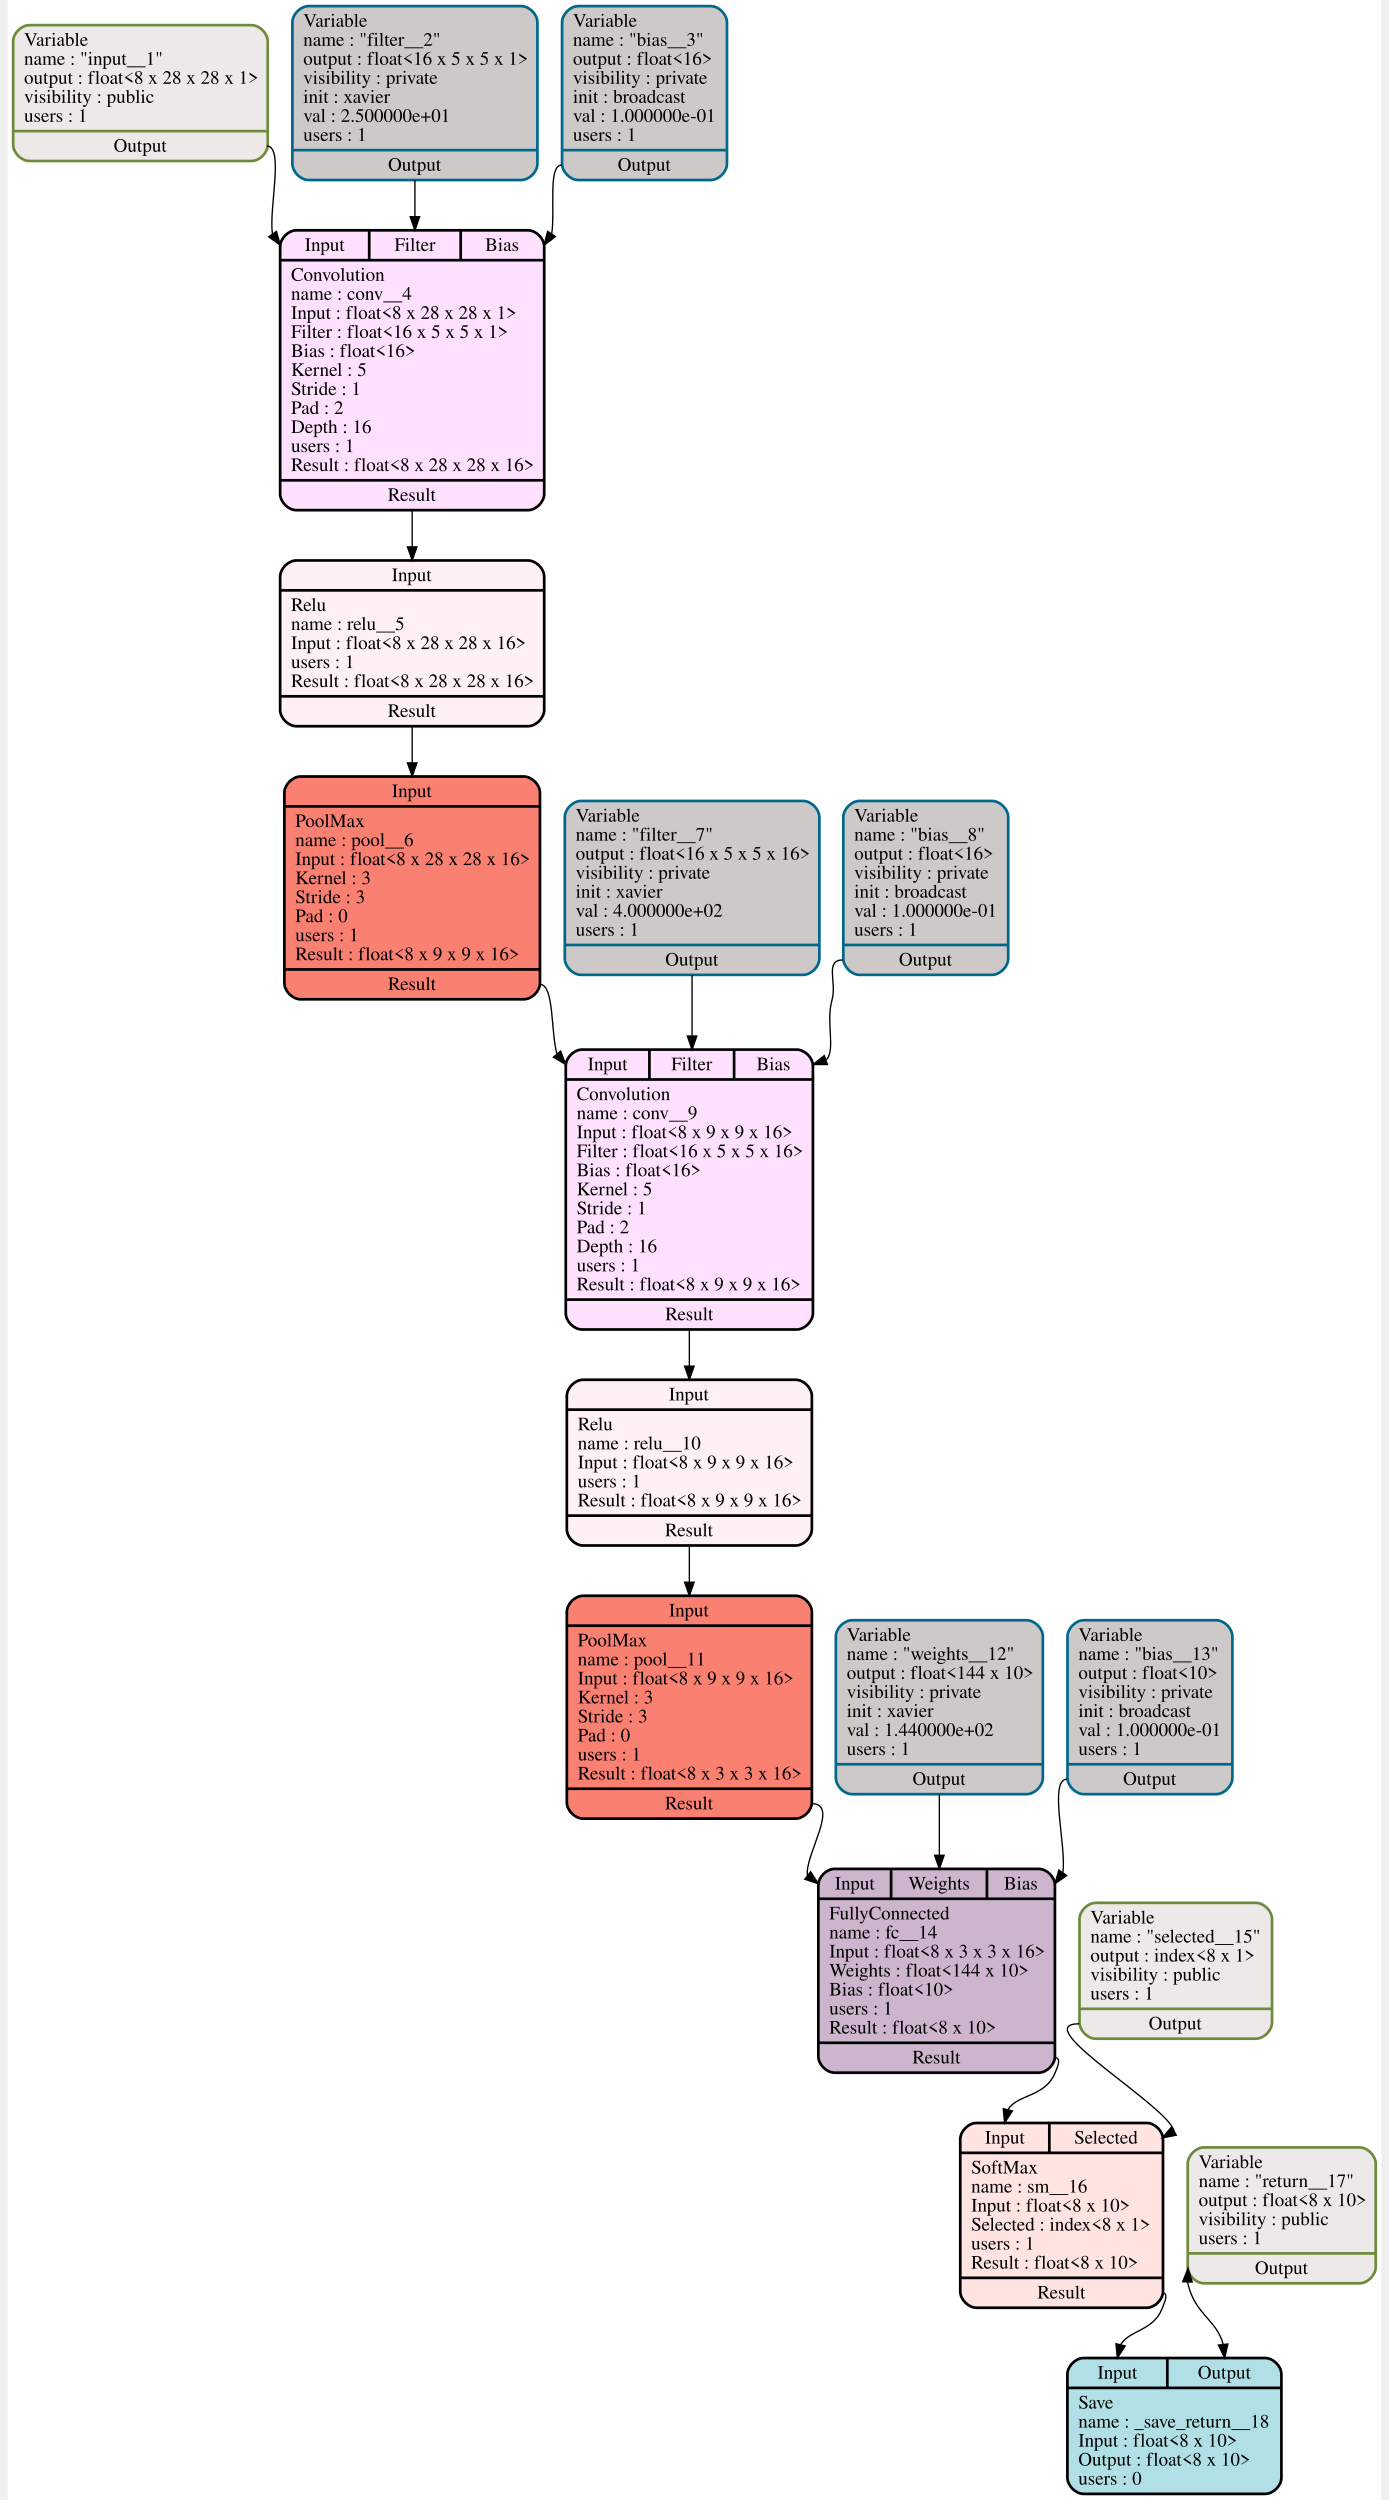
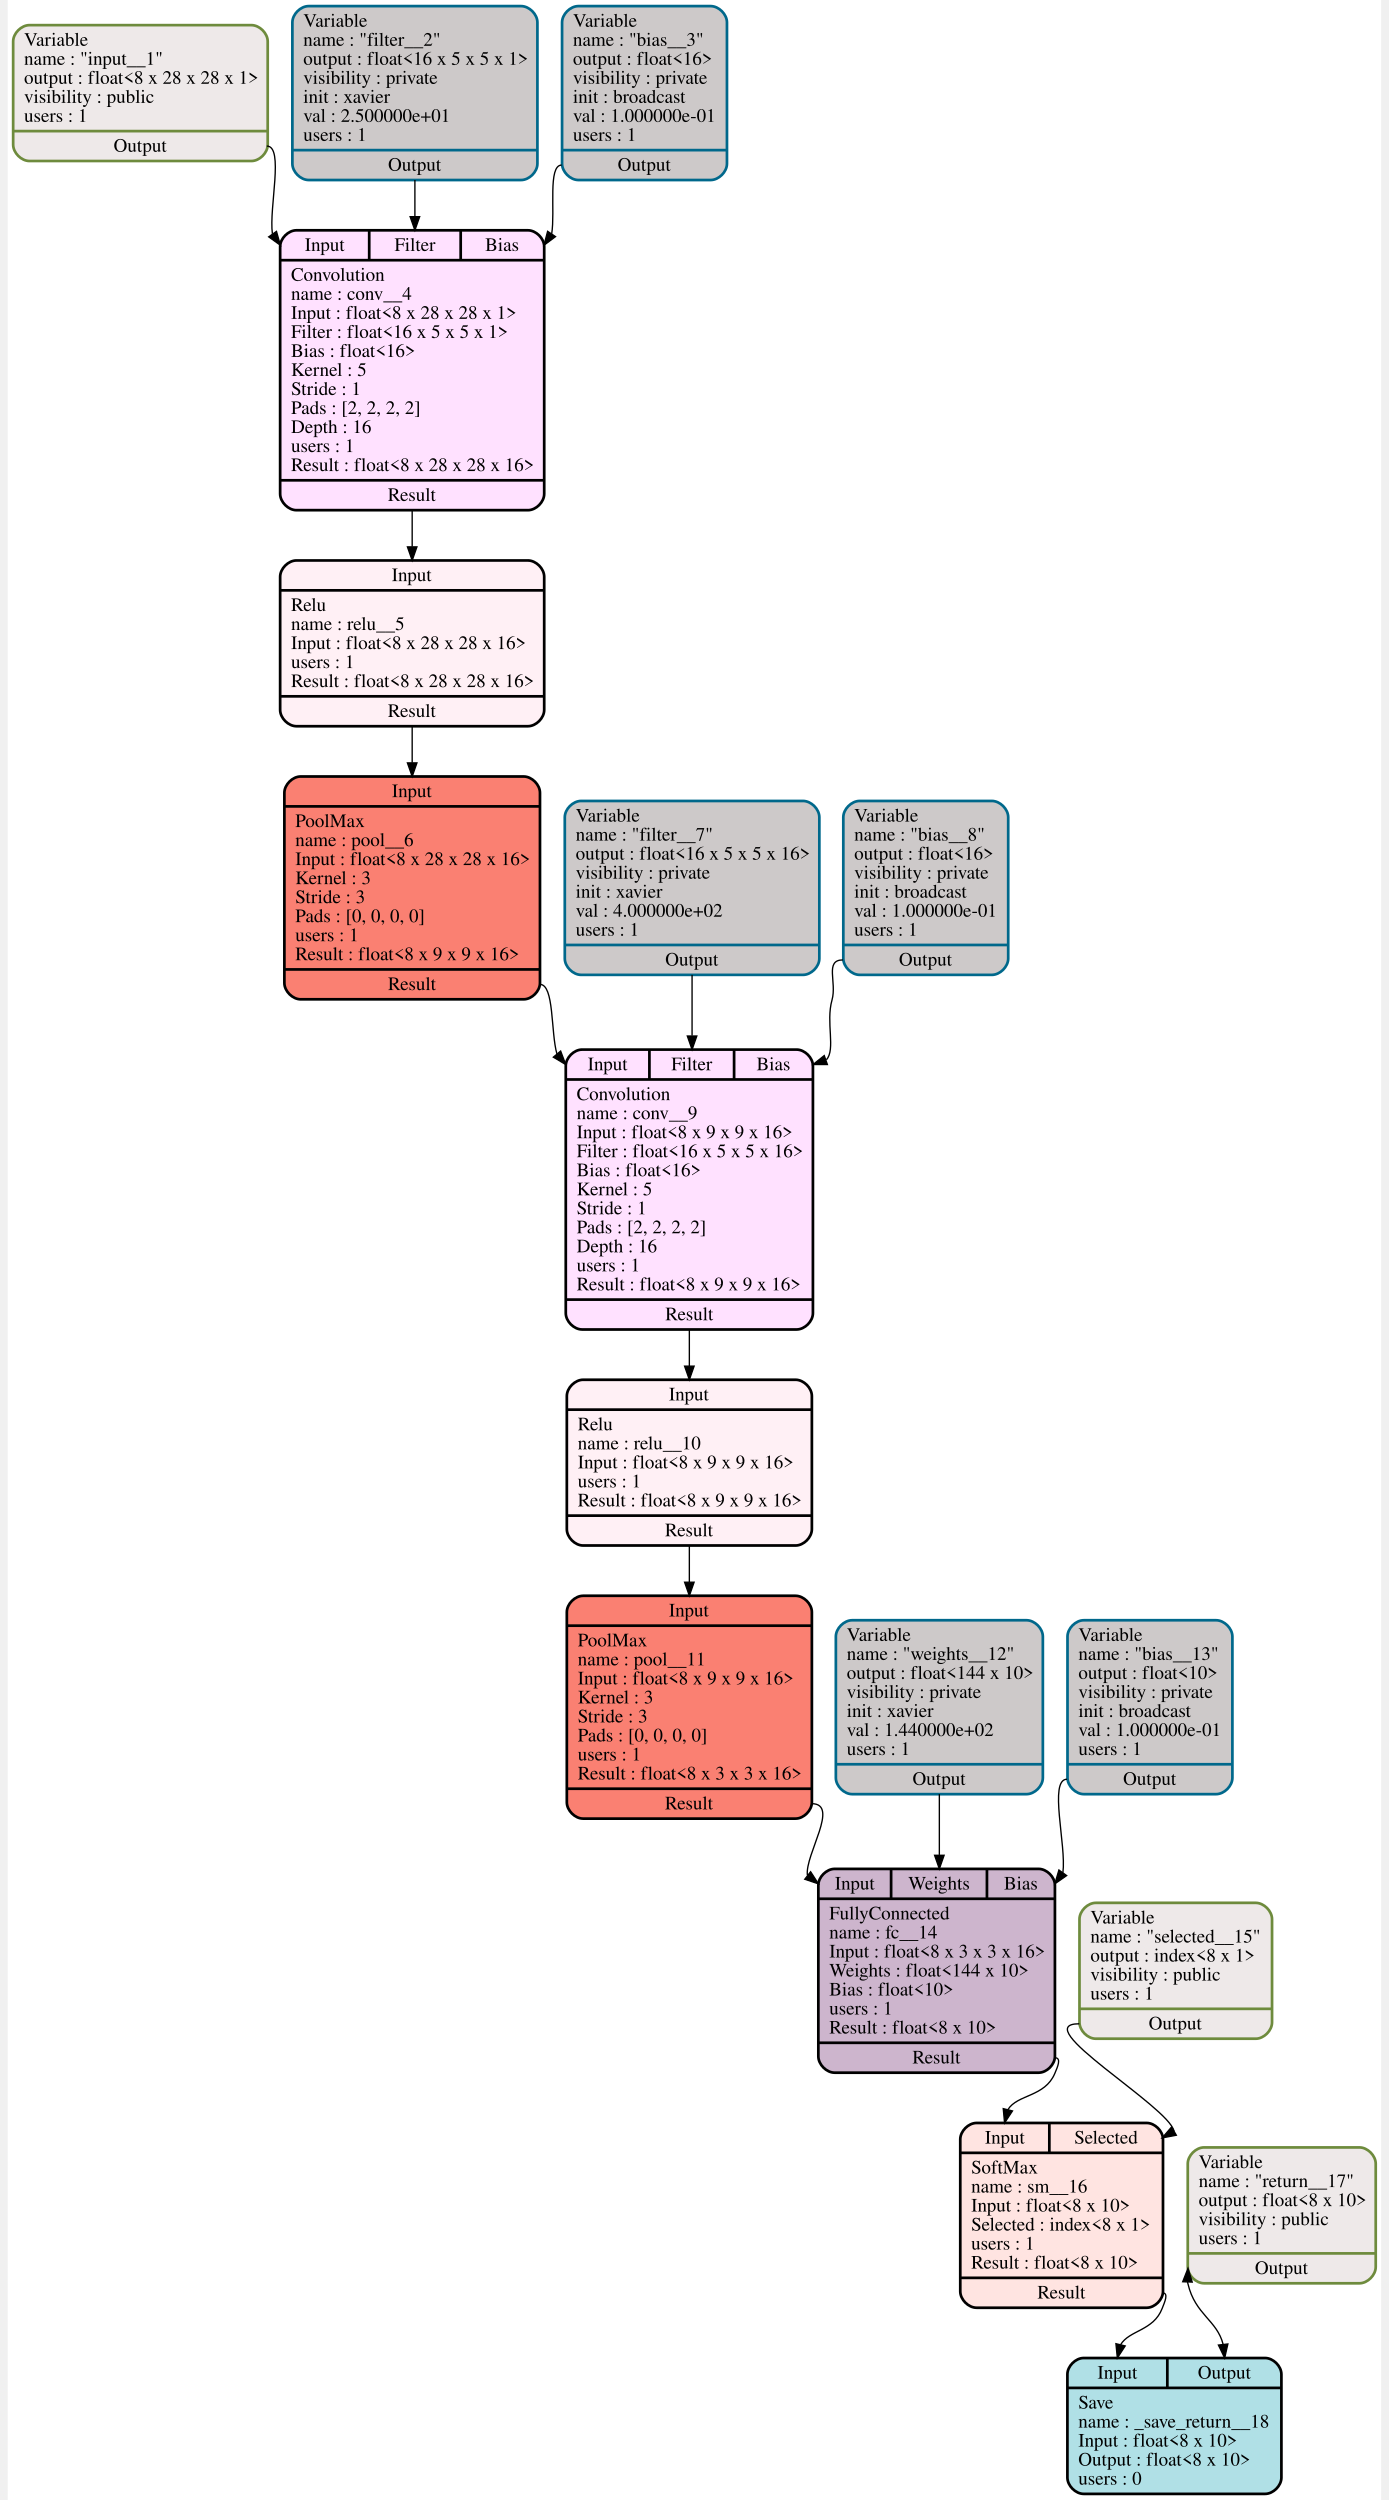
<svg xmlns="http://www.w3.org/2000/svg" width="500pt" height="900pt" viewBox="0.00 0.00 1010.85 1840.00">
  <g id="graph0" class="graph" transform="scale(1 1) rotate(0) translate(4 1836)">
    <polygon fill="#ffffff" stroke="transparent" points="-4,4 -4,-1836 1006.85,-1836 1006.85,4 -4,4" />
    <g id="node1" class="node">
      <path fill="#cdc9c9" stroke="#00688b" stroke-width="2" d="M787.99,-515.5C787.99,-515.5 885.359,-515.5 885.359,-515.5 891.359,-515.5 897.359,-521.5 897.359,-527.5 897.359,-527.5 897.359,-631.5 897.359,-631.5 897.359,-637.5 891.359,-643.5 885.359,-643.5 885.359,-643.5 787.99,-643.5 787.99,-643.5 781.99,-643.5 775.99,-637.5 775.99,-631.5 775.99,-631.5 775.99,-527.5 775.99,-527.5 775.99,-521.5 781.99,-515.5 787.99,-515.5" />
      <text text-anchor="start" x="783.99" y="-628.3" font-family="Times,serif" font-size="14.00" fill="#000000">Variable</text>
      <text text-anchor="start" x="783.99" y="-614.3" font-family="Times,serif" font-size="14.00" fill="#000000">name : "bias__13"</text>
      <text text-anchor="start" x="783.99" y="-600.3" font-family="Times,serif" font-size="14.00" fill="#000000">output : float&lt;10&gt;</text>
      <text text-anchor="start" x="783.99" y="-586.3" font-family="Times,serif" font-size="14.00" fill="#000000">visibility : private</text>
      <text text-anchor="start" x="783.99" y="-572.3" font-family="Times,serif" font-size="14.00" fill="#000000">init : broadcast</text>
      <text text-anchor="start" x="783.99" y="-558.3" font-family="Times,serif" font-size="14.00" fill="#000000">val : 1.000000e-01</text>
      <text text-anchor="start" x="783.99" y="-544.3" font-family="Times,serif" font-size="14.00" fill="#000000">users : 1</text>
      <polyline fill="none" stroke="#00688b" stroke-width="2" points="775.99,-537.5 897.359,-537.5 " />
      <text text-anchor="middle" x="836.435" y="-522.3" font-family="Times,serif" font-size="14.00" fill="#000000">Output</text>
    </g>
    <g id="node4" class="node">
      <path fill="#cdb5cd" stroke="#000000" stroke-width="2" d="M604.614,-310.5C604.614,-310.5 754.736,-310.5 754.736,-310.5 760.736,-310.5 766.736,-316.5 766.736,-322.5 766.736,-322.5 766.736,-448.5 766.736,-448.5 766.736,-454.5 760.736,-460.5 754.736,-460.5 754.736,-460.5 604.614,-460.5 604.614,-460.5 598.614,-460.5 592.614,-454.5 592.614,-448.5 592.614,-448.5 592.614,-322.5 592.614,-322.5 592.614,-316.5 598.614,-310.5 604.614,-310.5" />
      <text text-anchor="middle" x="619.39" y="-445.3" font-family="Times,serif" font-size="14.00" fill="#000000">Input</text>
      <polyline fill="none" stroke="#000000" stroke-width="2" points="646.165,-438.5 646.165,-460.5 " />
      <text text-anchor="middle" x="681.436" y="-445.3" font-family="Times,serif" font-size="14.00" fill="#000000">Weights</text>
      <polyline fill="none" stroke="#000000" stroke-width="2" points="716.707,-438.5 716.707,-460.5 " />
      <text text-anchor="middle" x="741.651" y="-445.3" font-family="Times,serif" font-size="14.00" fill="#000000">Bias</text>
      <polyline fill="none" stroke="#000000" stroke-width="2" points="592.614,-438.5 766.736,-438.5 " />
      <text text-anchor="start" x="600.614" y="-423.3" font-family="Times,serif" font-size="14.00" fill="#000000">FullyConnected</text>
      <text text-anchor="start" x="600.614" y="-409.3" font-family="Times,serif" font-size="14.00" fill="#000000">name : fc__14</text>
      <text text-anchor="start" x="600.614" y="-395.3" font-family="Times,serif" font-size="14.00" fill="#000000">Input : float&lt;8 x 3 x 3 x 16&gt;</text>
      <text text-anchor="start" x="600.614" y="-381.3" font-family="Times,serif" font-size="14.00" fill="#000000">Weights : float&lt;144 x 10&gt;</text>
      <text text-anchor="start" x="600.614" y="-367.3" font-family="Times,serif" font-size="14.00" fill="#000000">Bias : float&lt;10&gt;</text>
      <text text-anchor="start" x="600.614" y="-353.3" font-family="Times,serif" font-size="14.00" fill="#000000">users : 1</text>
      <text text-anchor="start" x="600.614" y="-339.3" font-family="Times,serif" font-size="14.00" fill="#000000">Result : float&lt;8 x 10&gt;</text>
      <polyline fill="none" stroke="#000000" stroke-width="2" points="592.614,-332.5 766.736,-332.5 " />
      <text text-anchor="middle" x="679.503" y="-317.3" font-family="Times,serif" font-size="14.00" fill="#000000">Result</text>
    </g>
    <g id="edge3" class="edge">
      <path fill="none" stroke="#000000" d="M775.675,-526.5C761.947,-526.5 775.322,-477.604 772.605,-457.74" />
      <polygon fill="#000000" stroke="#000000" points="775.357,-455.572 766.675,-449.5 769.675,-459.661 775.357,-455.572" />
    </g>
    <g id="node2" class="node">
      <path fill="#cdc9c9" stroke="#00688b" stroke-width="2" d="M617.5,-515.5C617.5,-515.5 745.85,-515.5 745.85,-515.5 751.85,-515.5 757.85,-521.5 757.85,-527.5 757.85,-527.5 757.85,-631.5 757.85,-631.5 757.85,-637.5 751.85,-643.5 745.85,-643.5 745.85,-643.5 617.5,-643.5 617.5,-643.5 611.5,-643.5 605.5,-637.5 605.5,-631.5 605.5,-631.5 605.5,-527.5 605.5,-527.5 605.5,-521.5 611.5,-515.5 617.5,-515.5" />
      <text text-anchor="start" x="613.5" y="-628.3" font-family="Times,serif" font-size="14.00" fill="#000000">Variable</text>
      <text text-anchor="start" x="613.5" y="-614.3" font-family="Times,serif" font-size="14.00" fill="#000000">name : "weights__12"</text>
      <text text-anchor="start" x="613.5" y="-600.3" font-family="Times,serif" font-size="14.00" fill="#000000">output : float&lt;144 x 10&gt;</text>
      <text text-anchor="start" x="613.5" y="-586.3" font-family="Times,serif" font-size="14.00" fill="#000000">visibility : private</text>
      <text text-anchor="start" x="613.5" y="-572.3" font-family="Times,serif" font-size="14.00" fill="#000000">init : xavier</text>
      <text text-anchor="start" x="613.5" y="-558.3" font-family="Times,serif" font-size="14.00" fill="#000000">val : 1.440000e+02</text>
      <text text-anchor="start" x="613.5" y="-544.3" font-family="Times,serif" font-size="14.00" fill="#000000">users : 1</text>
      <polyline fill="none" stroke="#00688b" stroke-width="2" points="605.5,-537.5 757.85,-537.5 " />
      <text text-anchor="middle" x="681.445" y="-522.3" font-family="Times,serif" font-size="14.00" fill="#000000">Output</text>
    </g>
    <g id="edge4" class="edge">
      <path fill="none" stroke="#000000" d="M681.675,-515.5C681.675,-494.875 681.675,-487.302 681.675,-470.755" />
      <polygon fill="#000000" stroke="#000000" points="685.175,-470.5 681.675,-460.5 678.175,-470.5 685.175,-470.5" />
    </g>
    <g id="node3" class="node">
      <path fill="#b0e0e6" stroke="#000000" stroke-width="2" d="M787.919,-.5C787.919,-.5 921.43,-.5 921.43,-.5 927.43,-.5 933.43,-6.5 933.43,-12.5 933.43,-12.5 933.43,-88.5 933.43,-88.5 933.43,-94.5 927.43,-100.5 921.43,-100.5 921.43,-100.5 787.919,-100.5 787.919,-100.5 781.919,-100.5 775.919,-94.5 775.919,-88.5 775.919,-88.5 775.919,-12.5 775.919,-12.5 775.919,-6.5 781.919,-.5 787.919,-.5" />
      <text text-anchor="middle" x="812.695" y="-85.3" font-family="Times,serif" font-size="14.00" fill="#000000">Input</text>
      <polyline fill="none" stroke="#000000" stroke-width="2" points="849.471,-78.5 849.471,-100.5 " />
      <text text-anchor="middle" x="891.416" y="-85.3" font-family="Times,serif" font-size="14.00" fill="#000000">Output</text>
      <polyline fill="none" stroke="#000000" stroke-width="2" points="775.919,-78.5 933.43,-78.5 " />
      <text text-anchor="start" x="783.919" y="-63.3" font-family="Times,serif" font-size="14.00" fill="#000000">Save</text>
      <text text-anchor="start" x="783.919" y="-49.3" font-family="Times,serif" font-size="14.00" fill="#000000">name : _save_return__18</text>
      <text text-anchor="start" x="783.919" y="-35.3" font-family="Times,serif" font-size="14.00" fill="#000000">Input : float&lt;8 x 10&gt;</text>
      <text text-anchor="start" x="783.919" y="-21.3" font-family="Times,serif" font-size="14.00" fill="#000000">Output : float&lt;8 x 10&gt;</text>
      <text text-anchor="start" x="783.919" y="-7.3" font-family="Times,serif" font-size="14.00" fill="#000000">users : 0</text>
    </g>
    <g id="node13" class="node">
      <path fill="#ffe4e1" stroke="#000000" stroke-width="2" d="M709.072,-137.5C709.072,-137.5 834.277,-137.5 834.277,-137.5 840.277,-137.5 846.277,-143.5 846.277,-149.5 846.277,-149.5 846.277,-261.5 846.277,-261.5 846.277,-267.5 840.277,-273.5 834.277,-273.5 834.277,-273.5 709.072,-273.5 709.072,-273.5 703.072,-273.5 697.072,-267.5 697.072,-261.5 697.072,-261.5 697.072,-149.5 697.072,-149.5 697.072,-143.5 703.072,-137.5 709.072,-137.5" />
      <text text-anchor="middle" x="729.848" y="-258.3" font-family="Times,serif" font-size="14.00" fill="#000000">Input</text>
      <polyline fill="none" stroke="#000000" stroke-width="2" points="762.624,-251.5 762.624,-273.5 " />
      <text text-anchor="middle" x="804.335" y="-258.3" font-family="Times,serif" font-size="14.00" fill="#000000">Selected</text>
      <polyline fill="none" stroke="#000000" stroke-width="2" points="697.072,-251.5 846.277,-251.5 " />
      <text text-anchor="start" x="705.072" y="-236.3" font-family="Times,serif" font-size="14.00" fill="#000000">SoftMax</text>
      <text text-anchor="start" x="705.072" y="-222.3" font-family="Times,serif" font-size="14.00" fill="#000000">name : sm__16</text>
      <text text-anchor="start" x="705.072" y="-208.3" font-family="Times,serif" font-size="14.00" fill="#000000">Input : float&lt;8 x 10&gt;</text>
      <text text-anchor="start" x="705.072" y="-194.3" font-family="Times,serif" font-size="14.00" fill="#000000">Selected : index&lt;8 x 1&gt;</text>
      <text text-anchor="start" x="705.072" y="-180.3" font-family="Times,serif" font-size="14.00" fill="#000000">users : 1</text>
      <text text-anchor="start" x="705.072" y="-166.3" font-family="Times,serif" font-size="14.00" fill="#000000">Result : float&lt;8 x 10&gt;</text>
      <polyline fill="none" stroke="#000000" stroke-width="2" points="697.072,-159.5 846.277,-159.5 " />
      <text text-anchor="middle" x="771.462" y="-144.3" font-family="Times,serif" font-size="14.00" fill="#000000">Result</text>
    </g>
    <g id="edge16" class="edge">
      <path fill="none" stroke="#000000" d="M766.675,-321.5C771.786,-321.5 768.647,-314.715 766.675,-310 759.364,-292.519 739.15,-294.7 732.121,-283.298" />
      <polygon fill="#000000" stroke="#000000" points="735.493,-282.354 729.675,-273.5 728.702,-284.05 735.493,-282.354" />
    </g>
    <g id="node5" class="node">
      <path fill="#eee9e9" stroke="#6e8b3d" stroke-width="2" d="M876.5,-155.5C876.5,-155.5 990.85,-155.5 990.85,-155.5 996.85,-155.5 1002.85,-161.5 1002.85,-167.5 1002.85,-167.5 1002.85,-243.5 1002.85,-243.5 1002.85,-249.5 996.85,-255.5 990.85,-255.5 990.85,-255.5 876.5,-255.5 876.5,-255.5 870.5,-255.5 864.5,-249.5 864.5,-243.5 864.5,-243.5 864.5,-167.5 864.5,-167.5 864.5,-161.5 870.5,-155.5 876.5,-155.5" />
      <text text-anchor="start" x="872.5" y="-240.3" font-family="Times,serif" font-size="14.00" fill="#000000">Variable</text>
      <text text-anchor="start" x="872.5" y="-226.3" font-family="Times,serif" font-size="14.00" fill="#000000">name : "return__17"</text>
      <text text-anchor="start" x="872.5" y="-212.3" font-family="Times,serif" font-size="14.00" fill="#000000">output : float&lt;8 x 10&gt;</text>
      <text text-anchor="start" x="872.5" y="-198.3" font-family="Times,serif" font-size="14.00" fill="#000000">visibility : public</text>
      <text text-anchor="start" x="872.5" y="-184.3" font-family="Times,serif" font-size="14.00" fill="#000000">users : 1</text>
      <polyline fill="none" stroke="#6e8b3d" stroke-width="2" points="864.5,-177.5 1002.85,-177.5 " />
      <text text-anchor="middle" x="933.445" y="-162.3" font-family="Times,serif" font-size="14.00" fill="#000000">Output</text>
    </g>
    <g id="edge2" class="edge">
      <path fill="none" stroke="#000000" d="M864.284,-156.434C864.432,-155.947 864.566,-155.467 864.675,-155 869.971,-132.381 886.104,-128.352 890.537,-110.51" />
      <polygon fill="#000000" stroke="#000000" points="860.789,-156.643 864.675,-166.5 867.784,-156.372 860.789,-156.643" />
      <polygon fill="#000000" stroke="#000000" points="894.023,-110.831 891.675,-100.5 887.068,-110.041 894.023,-110.831" />
    </g>
    <g id="node6" class="node">
      <path fill="#eee9e9" stroke="#6e8b3d" stroke-width="2" d="M12,-1717.5C12,-1717.5 175.35,-1717.5 175.35,-1717.5 181.35,-1717.5 187.35,-1723.5 187.35,-1729.5 187.35,-1729.5 187.35,-1805.5 187.35,-1805.5 187.35,-1811.5 181.35,-1817.5 175.35,-1817.5 175.35,-1817.5 12,-1817.5 12,-1817.5 6,-1817.5 0,-1811.5 0,-1805.5 0,-1805.5 0,-1729.5 0,-1729.5 0,-1723.5 6,-1717.5 12,-1717.5" />
      <text text-anchor="start" x="8" y="-1802.3" font-family="Times,serif" font-size="14.00" fill="#000000">Variable</text>
      <text text-anchor="start" x="8" y="-1788.3" font-family="Times,serif" font-size="14.00" fill="#000000">name : "input__1"</text>
      <text text-anchor="start" x="8" y="-1774.3" font-family="Times,serif" font-size="14.00" fill="#000000">output : float&lt;8 x 28 x 28 x 1&gt;</text>
      <text text-anchor="start" x="8" y="-1760.3" font-family="Times,serif" font-size="14.00" fill="#000000">visibility : public</text>
      <text text-anchor="start" x="8" y="-1746.3" font-family="Times,serif" font-size="14.00" fill="#000000">users : 1</text>
      <polyline fill="none" stroke="#6e8b3d" stroke-width="2" points="0,-1739.5 187.35,-1739.5 " />
      <text text-anchor="middle" x="93.445" y="-1724.3" font-family="Times,serif" font-size="14.00" fill="#000000">Output</text>
    </g>
    <g id="node18" class="node">
      <path fill="#ffe1ff" stroke="#000000" stroke-width="2" d="M208.5,-1460.5C208.5,-1460.5 378.85,-1460.5 378.85,-1460.5 384.85,-1460.5 390.85,-1466.5 390.85,-1472.5 390.85,-1472.5 390.85,-1654.5 390.85,-1654.5 390.85,-1660.5 384.85,-1666.5 378.85,-1666.5 378.85,-1666.5 208.5,-1666.5 208.5,-1666.5 202.5,-1666.5 196.5,-1660.5 196.5,-1654.5 196.5,-1654.5 196.5,-1472.5 196.5,-1472.5 196.5,-1466.5 202.5,-1460.5 208.5,-1460.5" />
      <text text-anchor="middle" x="229.276" y="-1651.3" font-family="Times,serif" font-size="14.00" fill="#000000">Input</text>
      <polyline fill="none" stroke="#000000" stroke-width="2" points="262.052,-1644.5 262.052,-1666.5 " />
      <text text-anchor="middle" x="295.717" y="-1651.3" font-family="Times,serif" font-size="14.00" fill="#000000">Filter</text>
      <polyline fill="none" stroke="#000000" stroke-width="2" points="329.383,-1644.5 329.383,-1666.5 " />
      <text text-anchor="middle" x="359.828" y="-1651.3" font-family="Times,serif" font-size="14.00" fill="#000000">Bias</text>
      <polyline fill="none" stroke="#000000" stroke-width="2" points="196.5,-1644.5 390.85,-1644.5 " />
      <text text-anchor="start" x="204.5" y="-1629.3" font-family="Times,serif" font-size="14.00" fill="#000000">Convolution</text>
      <text text-anchor="start" x="204.5" y="-1615.3" font-family="Times,serif" font-size="14.00" fill="#000000">name : conv__4</text>
      <text text-anchor="start" x="204.5" y="-1601.3" font-family="Times,serif" font-size="14.00" fill="#000000">Input : float&lt;8 x 28 x 28 x 1&gt;</text>
      <text text-anchor="start" x="204.5" y="-1587.3" font-family="Times,serif" font-size="14.00" fill="#000000">Filter : float&lt;16 x 5 x 5 x 1&gt;</text>
      <text text-anchor="start" x="204.5" y="-1573.3" font-family="Times,serif" font-size="14.00" fill="#000000">Bias : float&lt;16&gt;</text>
      <text text-anchor="start" x="204.5" y="-1559.3" font-family="Times,serif" font-size="14.00" fill="#000000">Kernel : 5</text>
      <text text-anchor="start" x="204.5" y="-1545.3" font-family="Times,serif" font-size="14.00" fill="#000000">Stride : 1</text>
-       <text text-anchor="start" x="204.5" y="-1531.3" font-family="Times,serif" font-size="14.00" fill="#000000">Pad : 2</text>
+       <text text-anchor="start" x="204.5" y="-1531.3" font-family="Times,serif" font-size="14.00" fill="#000000">Pads : [2, 2, 2, 2]</text>
      <text text-anchor="start" x="204.5" y="-1517.3" font-family="Times,serif" font-size="14.00" fill="#000000">Depth : 16</text>
      <text text-anchor="start" x="204.5" y="-1503.3" font-family="Times,serif" font-size="14.00" fill="#000000">users : 1</text>
      <text text-anchor="start" x="204.5" y="-1489.3" font-family="Times,serif" font-size="14.00" fill="#000000">Result : float&lt;8 x 28 x 28 x 16&gt;</text>
      <polyline fill="none" stroke="#000000" stroke-width="2" points="196.5,-1482.5 390.85,-1482.5 " />
      <text text-anchor="middle" x="293.39" y="-1467.3" font-family="Times,serif" font-size="14.00" fill="#000000">Result</text>
    </g>
    <g id="edge12" class="edge">
      <path fill="none" stroke="#000000" d="M186.675,-1728.5C199.595,-1728.5 188.157,-1683.049 190.801,-1663.874" />
      <polygon fill="#000000" stroke="#000000" points="193.798,-1665.697 196.675,-1655.5 188.067,-1661.677 193.798,-1665.697" />
    </g>
    <g id="node7" class="node">
      <path fill="#fa8072" stroke="#000000" stroke-width="2" d="M419.5,-497.5C419.5,-497.5 575.85,-497.5 575.85,-497.5 581.85,-497.5 587.85,-503.5 587.85,-509.5 587.85,-509.5 587.85,-649.5 587.85,-649.5 587.85,-655.5 581.85,-661.5 575.85,-661.5 575.85,-661.5 419.5,-661.5 419.5,-661.5 413.5,-661.5 407.5,-655.5 407.5,-649.5 407.5,-649.5 407.5,-509.5 407.5,-509.5 407.5,-503.5 413.5,-497.5 419.5,-497.5" />
      <text text-anchor="middle" x="497.276" y="-646.3" font-family="Times,serif" font-size="14.00" fill="#000000">Input</text>
      <polyline fill="none" stroke="#000000" stroke-width="2" points="407.5,-639.5 587.85,-639.5 " />
      <text text-anchor="start" x="415.5" y="-624.3" font-family="Times,serif" font-size="14.00" fill="#000000">PoolMax</text>
      <text text-anchor="start" x="415.5" y="-610.3" font-family="Times,serif" font-size="14.00" fill="#000000">name : pool__11</text>
      <text text-anchor="start" x="415.5" y="-596.3" font-family="Times,serif" font-size="14.00" fill="#000000">Input : float&lt;8 x 9 x 9 x 16&gt;</text>
      <text text-anchor="start" x="415.5" y="-582.3" font-family="Times,serif" font-size="14.00" fill="#000000">Kernel : 3</text>
      <text text-anchor="start" x="415.5" y="-568.3" font-family="Times,serif" font-size="14.00" fill="#000000">Stride : 3</text>
-       <text text-anchor="start" x="415.5" y="-554.3" font-family="Times,serif" font-size="14.00" fill="#000000">Pad : 0</text>
+       <text text-anchor="start" x="415.5" y="-554.3" font-family="Times,serif" font-size="14.00" fill="#000000">Pads : [0, 0, 0, 0]</text>
      <text text-anchor="start" x="415.5" y="-540.3" font-family="Times,serif" font-size="14.00" fill="#000000">users : 1</text>
      <text text-anchor="start" x="415.5" y="-526.3" font-family="Times,serif" font-size="14.00" fill="#000000">Result : float&lt;8 x 3 x 3 x 16&gt;</text>
      <polyline fill="none" stroke="#000000" stroke-width="2" points="407.5,-519.5 587.85,-519.5 " />
      <text text-anchor="middle" x="497.39" y="-504.3" font-family="Times,serif" font-size="14.00" fill="#000000">Result</text>
    </g>
    <g id="edge6" class="edge">
      <path fill="none" stroke="#000000" d="M587.675,-508.5C608.645,-508.5 582.658,-471.034 584.552,-455.814" />
      <polygon fill="#000000" stroke="#000000" points="586.928,-458.401 592.675,-449.5 582.631,-452.874 586.928,-458.401" />
    </g>
    <g id="node8" class="node">
      <path fill="#cdc9c9" stroke="#00688b" stroke-width="2" d="M418,-1118.5C418,-1118.5 581.35,-1118.5 581.35,-1118.5 587.35,-1118.5 593.35,-1124.5 593.35,-1130.5 593.35,-1130.5 593.35,-1234.5 593.35,-1234.5 593.35,-1240.5 587.35,-1246.5 581.35,-1246.5 581.35,-1246.5 418,-1246.5 418,-1246.5 412,-1246.5 406,-1240.5 406,-1234.5 406,-1234.5 406,-1130.5 406,-1130.5 406,-1124.5 412,-1118.5 418,-1118.5" />
      <text text-anchor="start" x="414" y="-1231.3" font-family="Times,serif" font-size="14.00" fill="#000000">Variable</text>
      <text text-anchor="start" x="414" y="-1217.3" font-family="Times,serif" font-size="14.00" fill="#000000">name : "filter__7"</text>
      <text text-anchor="start" x="414" y="-1203.3" font-family="Times,serif" font-size="14.00" fill="#000000">output : float&lt;16 x 5 x 5 x 16&gt;</text>
      <text text-anchor="start" x="414" y="-1189.3" font-family="Times,serif" font-size="14.00" fill="#000000">visibility : private</text>
      <text text-anchor="start" x="414" y="-1175.3" font-family="Times,serif" font-size="14.00" fill="#000000">init : xavier</text>
      <text text-anchor="start" x="414" y="-1161.3" font-family="Times,serif" font-size="14.00" fill="#000000">val : 4.000000e+02</text>
      <text text-anchor="start" x="414" y="-1147.3" font-family="Times,serif" font-size="14.00" fill="#000000">users : 1</text>
      <polyline fill="none" stroke="#00688b" stroke-width="2" points="406,-1140.5 593.35,-1140.5 " />
      <text text-anchor="middle" x="499.445" y="-1125.3" font-family="Times,serif" font-size="14.00" fill="#000000">Output</text>
    </g>
    <g id="node9" class="node">
      <path fill="#ffe1ff" stroke="#000000" stroke-width="2" d="M418.724,-857.5C418.724,-857.5 576.625,-857.5 576.625,-857.5 582.625,-857.5 588.625,-863.5 588.625,-869.5 588.625,-869.5 588.625,-1051.5 588.625,-1051.5 588.625,-1057.5 582.625,-1063.5 576.625,-1063.5 576.625,-1063.5 418.724,-1063.5 418.724,-1063.5 412.724,-1063.5 406.724,-1057.5 406.724,-1051.5 406.724,-1051.5 406.724,-869.5 406.724,-869.5 406.724,-863.5 412.724,-857.5 418.724,-857.5" />
      <text text-anchor="middle" x="437.5" y="-1048.3" font-family="Times,serif" font-size="14.00" fill="#000000">Input</text>
      <polyline fill="none" stroke="#000000" stroke-width="2" points="468.276,-1041.5 468.276,-1063.5 " />
      <text text-anchor="middle" x="499.441" y="-1048.3" font-family="Times,serif" font-size="14.00" fill="#000000">Filter</text>
      <polyline fill="none" stroke="#000000" stroke-width="2" points="530.607,-1041.5 530.607,-1063.5 " />
      <text text-anchor="middle" x="559.552" y="-1048.3" font-family="Times,serif" font-size="14.00" fill="#000000">Bias</text>
      <polyline fill="none" stroke="#000000" stroke-width="2" points="406.724,-1041.5 588.625,-1041.5 " />
      <text text-anchor="start" x="414.724" y="-1026.3" font-family="Times,serif" font-size="14.00" fill="#000000">Convolution</text>
      <text text-anchor="start" x="414.724" y="-1012.3" font-family="Times,serif" font-size="14.00" fill="#000000">name : conv__9</text>
      <text text-anchor="start" x="414.724" y="-998.3" font-family="Times,serif" font-size="14.00" fill="#000000">Input : float&lt;8 x 9 x 9 x 16&gt;</text>
      <text text-anchor="start" x="414.724" y="-984.3" font-family="Times,serif" font-size="14.00" fill="#000000">Filter : float&lt;16 x 5 x 5 x 16&gt;</text>
      <text text-anchor="start" x="414.724" y="-970.3" font-family="Times,serif" font-size="14.00" fill="#000000">Bias : float&lt;16&gt;</text>
      <text text-anchor="start" x="414.724" y="-956.3" font-family="Times,serif" font-size="14.00" fill="#000000">Kernel : 5</text>
      <text text-anchor="start" x="414.724" y="-942.3" font-family="Times,serif" font-size="14.00" fill="#000000">Stride : 1</text>
-       <text text-anchor="start" x="414.724" y="-928.3" font-family="Times,serif" font-size="14.00" fill="#000000">Pad : 2</text>
+       <text text-anchor="start" x="414.724" y="-928.3" font-family="Times,serif" font-size="14.00" fill="#000000">Pads : [2, 2, 2, 2]</text>
      <text text-anchor="start" x="414.724" y="-914.3" font-family="Times,serif" font-size="14.00" fill="#000000">Depth : 16</text>
      <text text-anchor="start" x="414.724" y="-900.3" font-family="Times,serif" font-size="14.00" fill="#000000">users : 1</text>
      <text text-anchor="start" x="414.724" y="-886.3" font-family="Times,serif" font-size="14.00" fill="#000000">Result : float&lt;8 x 9 x 9 x 16&gt;</text>
      <polyline fill="none" stroke="#000000" stroke-width="2" points="406.724,-879.5 588.625,-879.5 " />
      <text text-anchor="middle" x="497.614" y="-864.3" font-family="Times,serif" font-size="14.00" fill="#000000">Result</text>
    </g>
    <g id="edge17" class="edge">
      <path fill="none" stroke="#000000" d="M499.675,-1118.5C499.675,-1097.875 499.675,-1090.302 499.675,-1073.755" />
      <polygon fill="#000000" stroke="#000000" points="503.175,-1073.5 499.675,-1063.5 496.175,-1073.5 503.175,-1073.5" />
    </g>
    <g id="node14" class="node">
      <path fill="#fff0f5" stroke="#000000" stroke-width="2" d="M419.5,-698.5C419.5,-698.5 575.85,-698.5 575.85,-698.5 581.85,-698.5 587.85,-704.5 587.85,-710.5 587.85,-710.5 587.85,-808.5 587.85,-808.5 587.85,-814.5 581.85,-820.5 575.85,-820.5 575.85,-820.5 419.5,-820.5 419.5,-820.5 413.5,-820.5 407.5,-814.5 407.5,-808.5 407.5,-808.5 407.5,-710.5 407.5,-710.5 407.5,-704.5 413.5,-698.5 419.5,-698.5" />
      <text text-anchor="middle" x="497.276" y="-805.3" font-family="Times,serif" font-size="14.00" fill="#000000">Input</text>
      <polyline fill="none" stroke="#000000" stroke-width="2" points="407.5,-798.5 587.85,-798.5 " />
      <text text-anchor="start" x="415.5" y="-783.3" font-family="Times,serif" font-size="14.00" fill="#000000">Relu</text>
      <text text-anchor="start" x="415.5" y="-769.3" font-family="Times,serif" font-size="14.00" fill="#000000">name : relu__10</text>
      <text text-anchor="start" x="415.5" y="-755.3" font-family="Times,serif" font-size="14.00" fill="#000000">Input : float&lt;8 x 9 x 9 x 16&gt;</text>
      <text text-anchor="start" x="415.5" y="-741.3" font-family="Times,serif" font-size="14.00" fill="#000000">users : 1</text>
      <text text-anchor="start" x="415.5" y="-727.3" font-family="Times,serif" font-size="14.00" fill="#000000">Result : float&lt;8 x 9 x 9 x 16&gt;</text>
      <polyline fill="none" stroke="#000000" stroke-width="2" points="407.5,-720.5 587.85,-720.5 " />
      <text text-anchor="middle" x="497.39" y="-705.3" font-family="Times,serif" font-size="14.00" fill="#000000">Result</text>
    </g>
    <g id="edge8" class="edge">
      <path fill="none" stroke="#000000" d="M497.675,-857.5C497.675,-845.038 497.675,-839.659 497.675,-830.628" />
      <polygon fill="#000000" stroke="#000000" points="501.175,-830.5 497.675,-820.5 494.175,-830.5 501.175,-830.5" />
    </g>
    <g id="node10" class="node">
      <path fill="#cdc9c9" stroke="#00688b" stroke-width="2" d="M415.99,-1703.5C415.99,-1703.5 513.359,-1703.5 513.359,-1703.5 519.359,-1703.5 525.359,-1709.5 525.359,-1715.5 525.359,-1715.5 525.359,-1819.5 525.359,-1819.5 525.359,-1825.5 519.359,-1831.5 513.359,-1831.5 513.359,-1831.5 415.99,-1831.5 415.99,-1831.5 409.99,-1831.5 403.99,-1825.5 403.99,-1819.5 403.99,-1819.5 403.99,-1715.5 403.99,-1715.5 403.99,-1709.5 409.99,-1703.5 415.99,-1703.5" />
      <text text-anchor="start" x="411.99" y="-1816.3" font-family="Times,serif" font-size="14.00" fill="#000000">Variable</text>
      <text text-anchor="start" x="411.99" y="-1802.3" font-family="Times,serif" font-size="14.00" fill="#000000">name : "bias__3"</text>
      <text text-anchor="start" x="411.99" y="-1788.3" font-family="Times,serif" font-size="14.00" fill="#000000">output : float&lt;16&gt;</text>
      <text text-anchor="start" x="411.99" y="-1774.3" font-family="Times,serif" font-size="14.00" fill="#000000">visibility : private</text>
      <text text-anchor="start" x="411.99" y="-1760.3" font-family="Times,serif" font-size="14.00" fill="#000000">init : broadcast</text>
      <text text-anchor="start" x="411.99" y="-1746.3" font-family="Times,serif" font-size="14.00" fill="#000000">val : 1.000000e-01</text>
      <text text-anchor="start" x="411.99" y="-1732.3" font-family="Times,serif" font-size="14.00" fill="#000000">users : 1</text>
      <polyline fill="none" stroke="#00688b" stroke-width="2" points="403.99,-1725.5 525.359,-1725.5 " />
      <text text-anchor="middle" x="464.435" y="-1710.3" font-family="Times,serif" font-size="14.00" fill="#000000">Output</text>
    </g>
    <g id="edge13" class="edge">
      <path fill="none" stroke="#000000" d="M403.675,-1714.5C393.448,-1714.5 399.048,-1680.267 396.364,-1663.953" />
      <polygon fill="#000000" stroke="#000000" points="399.162,-1661.842 390.675,-1655.5 393.355,-1665.75 399.162,-1661.842" />
    </g>
    <g id="node11" class="node">
      <path fill="#cdc9c9" stroke="#00688b" stroke-width="2" d="M217.5,-1703.5C217.5,-1703.5 373.85,-1703.5 373.85,-1703.5 379.85,-1703.5 385.85,-1709.5 385.85,-1715.5 385.85,-1715.5 385.85,-1819.5 385.85,-1819.5 385.85,-1825.5 379.85,-1831.5 373.85,-1831.5 373.85,-1831.5 217.5,-1831.5 217.5,-1831.5 211.5,-1831.5 205.5,-1825.5 205.5,-1819.5 205.5,-1819.5 205.5,-1715.5 205.5,-1715.5 205.5,-1709.5 211.5,-1703.5 217.5,-1703.5" />
      <text text-anchor="start" x="213.5" y="-1816.3" font-family="Times,serif" font-size="14.00" fill="#000000">Variable</text>
      <text text-anchor="start" x="213.5" y="-1802.3" font-family="Times,serif" font-size="14.00" fill="#000000">name : "filter__2"</text>
      <text text-anchor="start" x="213.5" y="-1788.3" font-family="Times,serif" font-size="14.00" fill="#000000">output : float&lt;16 x 5 x 5 x 1&gt;</text>
      <text text-anchor="start" x="213.5" y="-1774.3" font-family="Times,serif" font-size="14.00" fill="#000000">visibility : private</text>
      <text text-anchor="start" x="213.5" y="-1760.3" font-family="Times,serif" font-size="14.00" fill="#000000">init : xavier</text>
      <text text-anchor="start" x="213.5" y="-1746.3" font-family="Times,serif" font-size="14.00" fill="#000000">val : 2.500000e+01</text>
      <text text-anchor="start" x="213.5" y="-1732.3" font-family="Times,serif" font-size="14.00" fill="#000000">users : 1</text>
      <polyline fill="none" stroke="#00688b" stroke-width="2" points="205.5,-1725.5 385.85,-1725.5 " />
      <text text-anchor="middle" x="295.445" y="-1710.3" font-family="Times,serif" font-size="14.00" fill="#000000">Output</text>
    </g>
    <g id="edge10" class="edge">
      <path fill="none" stroke="#000000" d="M295.675,-1703.5C295.675,-1691.038 295.675,-1685.659 295.675,-1676.628" />
      <polygon fill="#000000" stroke="#000000" points="299.175,-1676.5 295.675,-1666.5 292.175,-1676.5 299.175,-1676.5" />
    </g>
    <g id="node12" class="node">
      <path fill="#fff0f5" stroke="#000000" stroke-width="2" d="M208.5,-1301.5C208.5,-1301.5 378.85,-1301.5 378.85,-1301.5 384.85,-1301.5 390.85,-1307.5 390.85,-1313.5 390.85,-1313.5 390.85,-1411.5 390.85,-1411.5 390.85,-1417.5 384.85,-1423.5 378.85,-1423.5 378.85,-1423.5 208.5,-1423.5 208.5,-1423.5 202.5,-1423.5 196.5,-1417.5 196.5,-1411.5 196.5,-1411.5 196.5,-1313.5 196.5,-1313.5 196.5,-1307.5 202.5,-1301.5 208.5,-1301.5" />
      <text text-anchor="middle" x="293.276" y="-1408.3" font-family="Times,serif" font-size="14.00" fill="#000000">Input</text>
      <polyline fill="none" stroke="#000000" stroke-width="2" points="196.5,-1401.5 390.85,-1401.5 " />
      <text text-anchor="start" x="204.5" y="-1386.3" font-family="Times,serif" font-size="14.00" fill="#000000">Relu</text>
      <text text-anchor="start" x="204.5" y="-1372.3" font-family="Times,serif" font-size="14.00" fill="#000000">name : relu__5</text>
      <text text-anchor="start" x="204.5" y="-1358.3" font-family="Times,serif" font-size="14.00" fill="#000000">Input : float&lt;8 x 28 x 28 x 16&gt;</text>
      <text text-anchor="start" x="204.5" y="-1344.3" font-family="Times,serif" font-size="14.00" fill="#000000">users : 1</text>
      <text text-anchor="start" x="204.5" y="-1330.3" font-family="Times,serif" font-size="14.00" fill="#000000">Result : float&lt;8 x 28 x 28 x 16&gt;</text>
      <polyline fill="none" stroke="#000000" stroke-width="2" points="196.5,-1323.5 390.85,-1323.5 " />
      <text text-anchor="middle" x="293.39" y="-1308.3" font-family="Times,serif" font-size="14.00" fill="#000000">Result</text>
    </g>
    <g id="node17" class="node">
      <path fill="#fa8072" stroke="#000000" stroke-width="2" d="M211.614,-1100.5C211.614,-1100.5 375.736,-1100.5 375.736,-1100.5 381.736,-1100.5 387.736,-1106.5 387.736,-1112.5 387.736,-1112.5 387.736,-1252.5 387.736,-1252.5 387.736,-1258.5 381.736,-1264.5 375.736,-1264.5 375.736,-1264.5 211.614,-1264.5 211.614,-1264.5 205.614,-1264.5 199.614,-1258.5 199.614,-1252.5 199.614,-1252.5 199.614,-1112.5 199.614,-1112.5 199.614,-1106.5 205.614,-1100.5 211.614,-1100.5" />
      <text text-anchor="middle" x="293.39" y="-1249.3" font-family="Times,serif" font-size="14.00" fill="#000000">Input</text>
      <polyline fill="none" stroke="#000000" stroke-width="2" points="199.614,-1242.5 387.736,-1242.5 " />
      <text text-anchor="start" x="207.614" y="-1227.3" font-family="Times,serif" font-size="14.00" fill="#000000">PoolMax</text>
      <text text-anchor="start" x="207.614" y="-1213.3" font-family="Times,serif" font-size="14.00" fill="#000000">name : pool__6</text>
      <text text-anchor="start" x="207.614" y="-1199.3" font-family="Times,serif" font-size="14.00" fill="#000000">Input : float&lt;8 x 28 x 28 x 16&gt;</text>
      <text text-anchor="start" x="207.614" y="-1185.3" font-family="Times,serif" font-size="14.00" fill="#000000">Kernel : 3</text>
      <text text-anchor="start" x="207.614" y="-1171.3" font-family="Times,serif" font-size="14.00" fill="#000000">Stride : 3</text>
-       <text text-anchor="start" x="207.614" y="-1157.3" font-family="Times,serif" font-size="14.00" fill="#000000">Pad : 0</text>
+       <text text-anchor="start" x="207.614" y="-1157.3" font-family="Times,serif" font-size="14.00" fill="#000000">Pads : [0, 0, 0, 0]</text>
      <text text-anchor="start" x="207.614" y="-1143.3" font-family="Times,serif" font-size="14.00" fill="#000000">users : 1</text>
      <text text-anchor="start" x="207.614" y="-1129.3" font-family="Times,serif" font-size="14.00" fill="#000000">Result : float&lt;8 x 9 x 9 x 16&gt;</text>
      <polyline fill="none" stroke="#000000" stroke-width="2" points="199.614,-1122.5 387.736,-1122.5 " />
      <text text-anchor="middle" x="293.503" y="-1107.3" font-family="Times,serif" font-size="14.00" fill="#000000">Result</text>
    </g>
    <g id="edge11" class="edge">
      <path fill="none" stroke="#000000" d="M293.675,-1301.5C293.675,-1289.038 293.675,-1283.659 293.675,-1274.628" />
      <polygon fill="#000000" stroke="#000000" points="297.175,-1274.5 293.675,-1264.5 290.175,-1274.5 297.175,-1274.5" />
    </g>
    <g id="edge15" class="edge">
      <path fill="none" stroke="#000000" d="M845.675,-148.5C850.786,-148.5 847.511,-141.77 845.675,-137 839.29,-120.418 821.495,-121.123 815.047,-110.24" />
      <polygon fill="#000000" stroke="#000000" points="818.442,-109.388 812.675,-100.5 811.64,-111.044 818.442,-109.388" />
    </g>
    <g id="edge7" class="edge">
      <path fill="none" stroke="#000000" d="M497.675,-698.5C497.675,-686.038 497.675,-680.659 497.675,-671.628" />
      <polygon fill="#000000" stroke="#000000" points="501.175,-671.5 497.675,-661.5 494.175,-671.5 501.175,-671.5" />
    </g>
    <g id="node15" class="node">
      <path fill="#eee9e9" stroke="#6e8b3d" stroke-width="2" d="M796.815,-335.5C796.815,-335.5 914.535,-335.5 914.535,-335.5 920.535,-335.5 926.535,-341.5 926.535,-347.5 926.535,-347.5 926.535,-423.5 926.535,-423.5 926.535,-429.5 920.535,-435.5 914.535,-435.5 914.535,-435.5 796.815,-435.5 796.815,-435.5 790.815,-435.5 784.815,-429.5 784.815,-423.5 784.815,-423.5 784.815,-347.5 784.815,-347.5 784.815,-341.5 790.815,-335.5 796.815,-335.5" />
      <text text-anchor="start" x="792.815" y="-420.3" font-family="Times,serif" font-size="14.00" fill="#000000">Variable</text>
      <text text-anchor="start" x="792.815" y="-406.3" font-family="Times,serif" font-size="14.00" fill="#000000">name : "selected__15"</text>
      <text text-anchor="start" x="792.815" y="-392.3" font-family="Times,serif" font-size="14.00" fill="#000000">output : index&lt;8 x 1&gt;</text>
      <text text-anchor="start" x="792.815" y="-378.3" font-family="Times,serif" font-size="14.00" fill="#000000">visibility : public</text>
      <text text-anchor="start" x="792.815" y="-364.3" font-family="Times,serif" font-size="14.00" fill="#000000">users : 1</text>
      <polyline fill="none" stroke="#6e8b3d" stroke-width="2" points="784.815,-357.5 926.535,-357.5 " />
      <text text-anchor="middle" x="855.26" y="-342.3" font-family="Times,serif" font-size="14.00" fill="#000000">Output</text>
    </g>
    <g id="edge1" class="edge">
      <path fill="none" stroke="#000000" d="M784.675,-346.5C745.385,-346.5 850.703,-285.587 854.344,-267.503" />
      <polygon fill="#000000" stroke="#000000" points="856.085,-264.467 845.675,-262.5 852.587,-270.53 856.085,-264.467" />
    </g>
    <g id="node16" class="node">
      <path fill="#cdc9c9" stroke="#00688b" stroke-width="2" d="M622.99,-1118.5C622.99,-1118.5 720.359,-1118.5 720.359,-1118.5 726.359,-1118.5 732.359,-1124.5 732.359,-1130.5 732.359,-1130.5 732.359,-1234.5 732.359,-1234.5 732.359,-1240.5 726.359,-1246.5 720.359,-1246.5 720.359,-1246.5 622.99,-1246.5 622.99,-1246.5 616.99,-1246.5 610.99,-1240.5 610.99,-1234.5 610.99,-1234.5 610.99,-1130.5 610.99,-1130.5 610.99,-1124.5 616.99,-1118.5 622.99,-1118.5" />
      <text text-anchor="start" x="618.99" y="-1231.3" font-family="Times,serif" font-size="14.00" fill="#000000">Variable</text>
      <text text-anchor="start" x="618.99" y="-1217.3" font-family="Times,serif" font-size="14.00" fill="#000000">name : "bias__8"</text>
      <text text-anchor="start" x="618.99" y="-1203.3" font-family="Times,serif" font-size="14.00" fill="#000000">output : float&lt;16&gt;</text>
      <text text-anchor="start" x="618.99" y="-1189.3" font-family="Times,serif" font-size="14.00" fill="#000000">visibility : private</text>
      <text text-anchor="start" x="618.99" y="-1175.3" font-family="Times,serif" font-size="14.00" fill="#000000">init : broadcast</text>
      <text text-anchor="start" x="618.99" y="-1161.3" font-family="Times,serif" font-size="14.00" fill="#000000">val : 1.000000e-01</text>
      <text text-anchor="start" x="618.99" y="-1147.3" font-family="Times,serif" font-size="14.00" fill="#000000">users : 1</text>
      <polyline fill="none" stroke="#00688b" stroke-width="2" points="610.99,-1140.5 732.359,-1140.5 " />
      <text text-anchor="middle" x="671.435" y="-1125.3" font-family="Times,serif" font-size="14.00" fill="#000000">Output</text>
    </g>
    <g id="edge5" class="edge">
      <path fill="none" stroke="#000000" d="M610.675,-1129.5C597.09,-1129.5 606.373,-1113.072 602.675,-1100 597.994,-1083.455 605.515,-1063.77 598.535,-1055.949" />
      <polygon fill="#000000" stroke="#000000" points="599.27,-1052.498 588.675,-1052.5 596.958,-1059.106 599.27,-1052.498" />
    </g>
    <g id="edge9" class="edge">
      <path fill="none" stroke="#000000" d="M387.675,-1111.5C398.328,-1111.5 395.628,-1076.206 400.231,-1060.213" />
      <polygon fill="#000000" stroke="#000000" points="402.949,-1062.418 406.675,-1052.5 397.577,-1057.93 402.949,-1062.418" />
    </g>
    <g id="edge14" class="edge">
      <path fill="none" stroke="#000000" d="M293.675,-1460.5C293.675,-1448.038 293.675,-1442.659 293.675,-1433.628" />
      <polygon fill="#000000" stroke="#000000" points="297.175,-1433.5 293.675,-1423.5 290.175,-1433.5 297.175,-1433.5" />
    </g>
  </g>
</svg>
